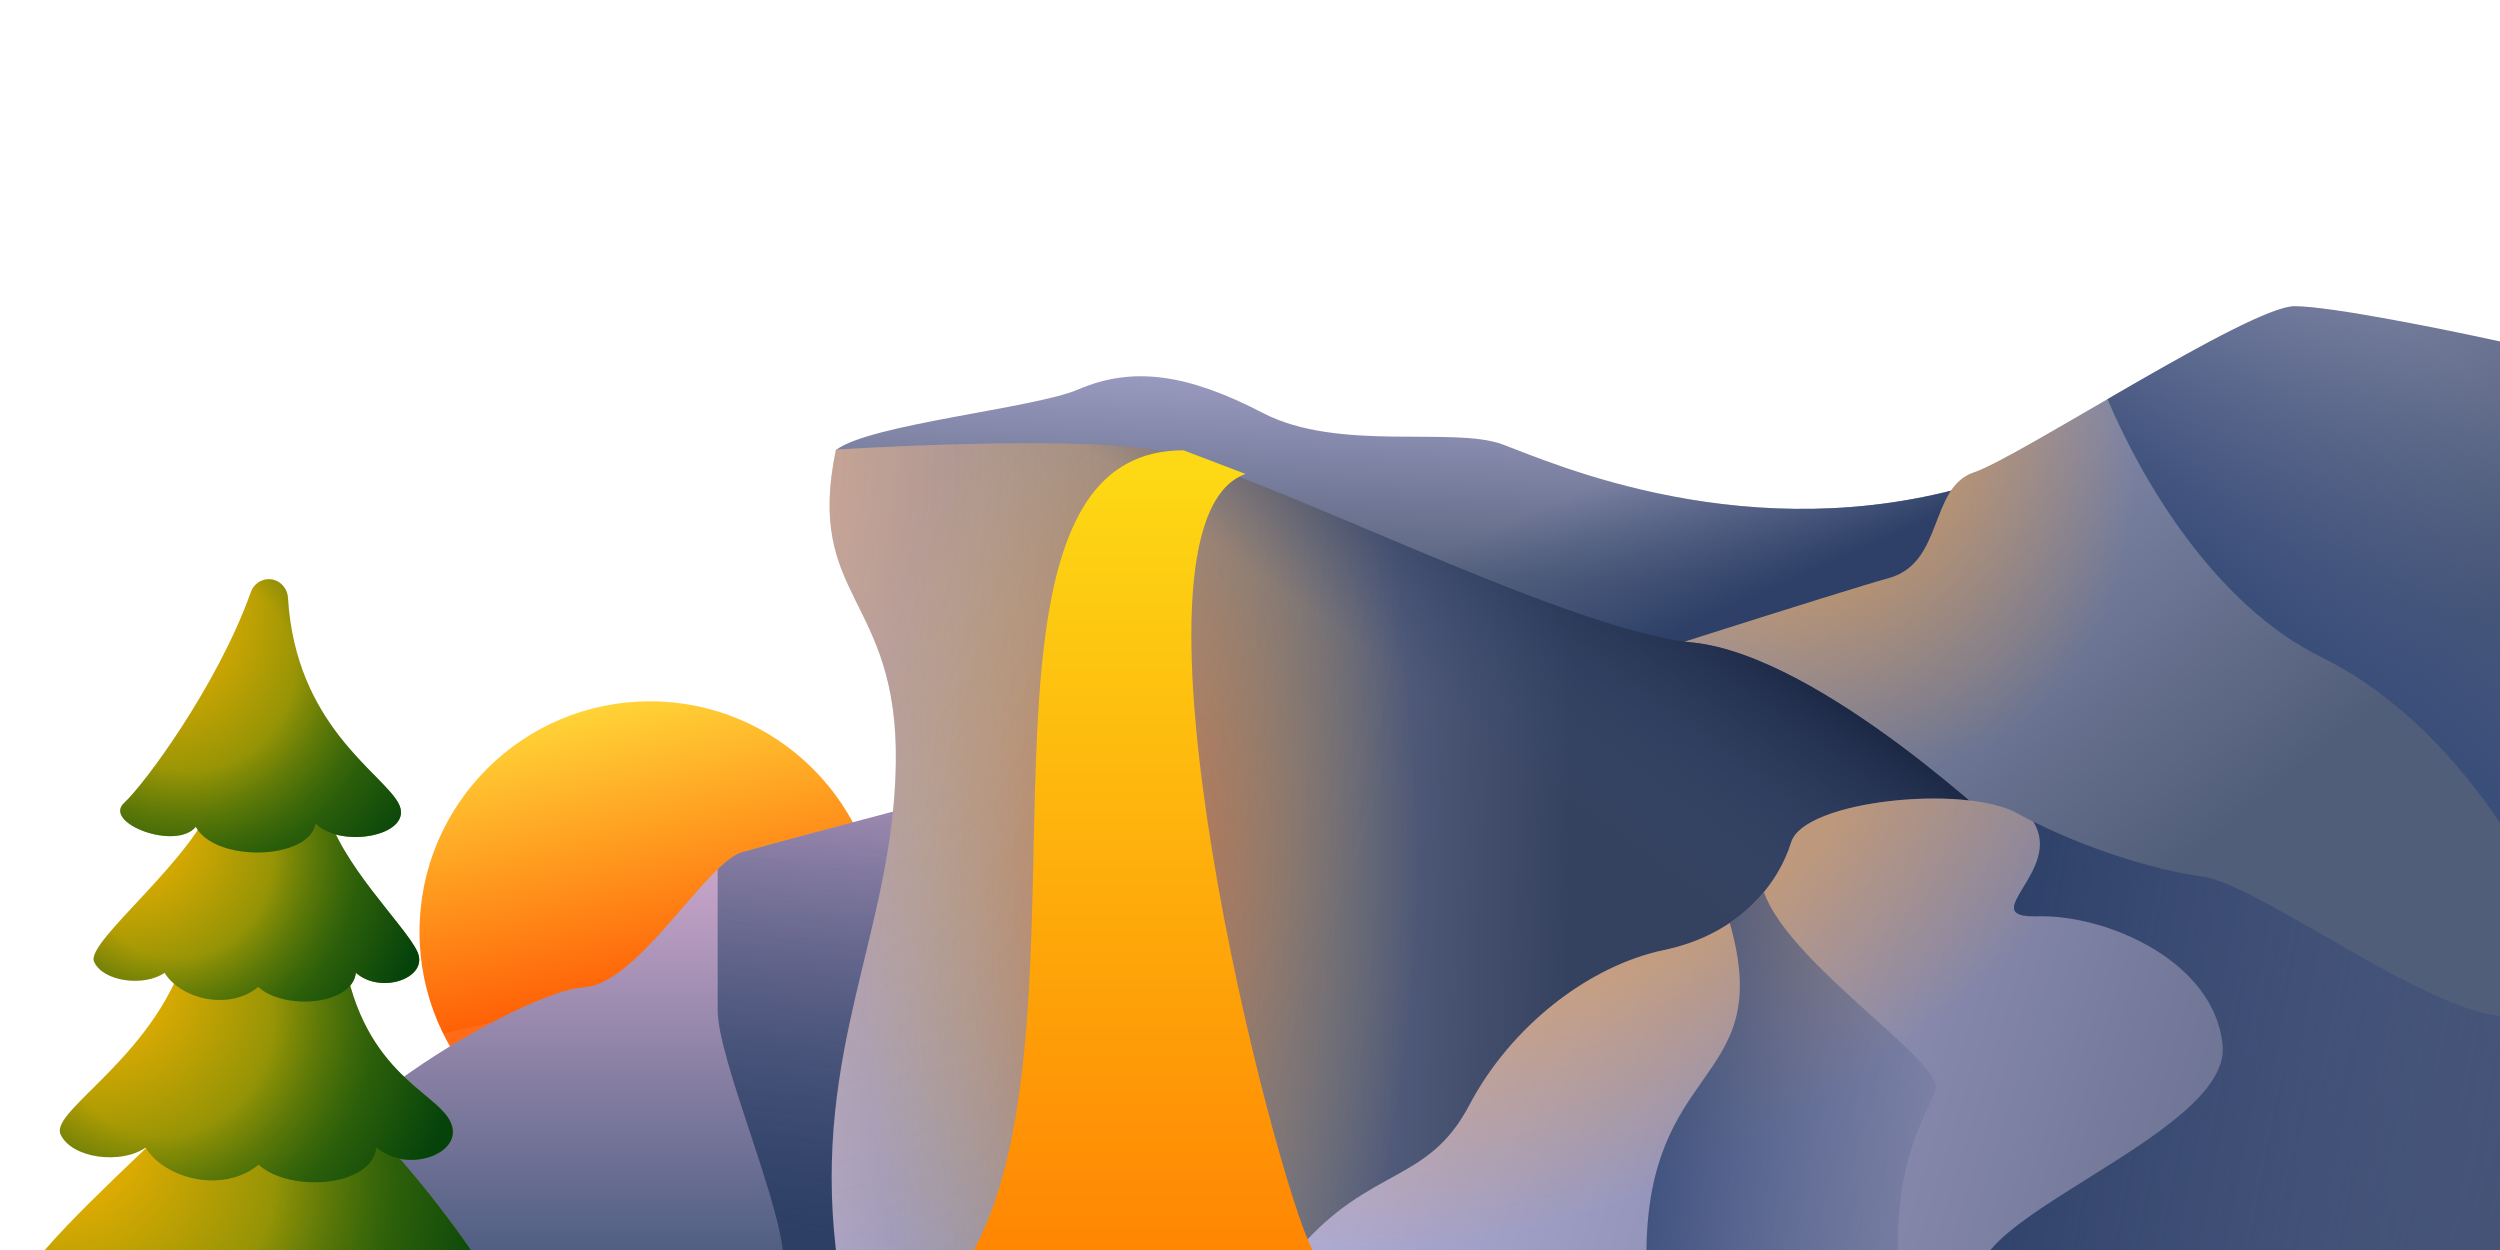
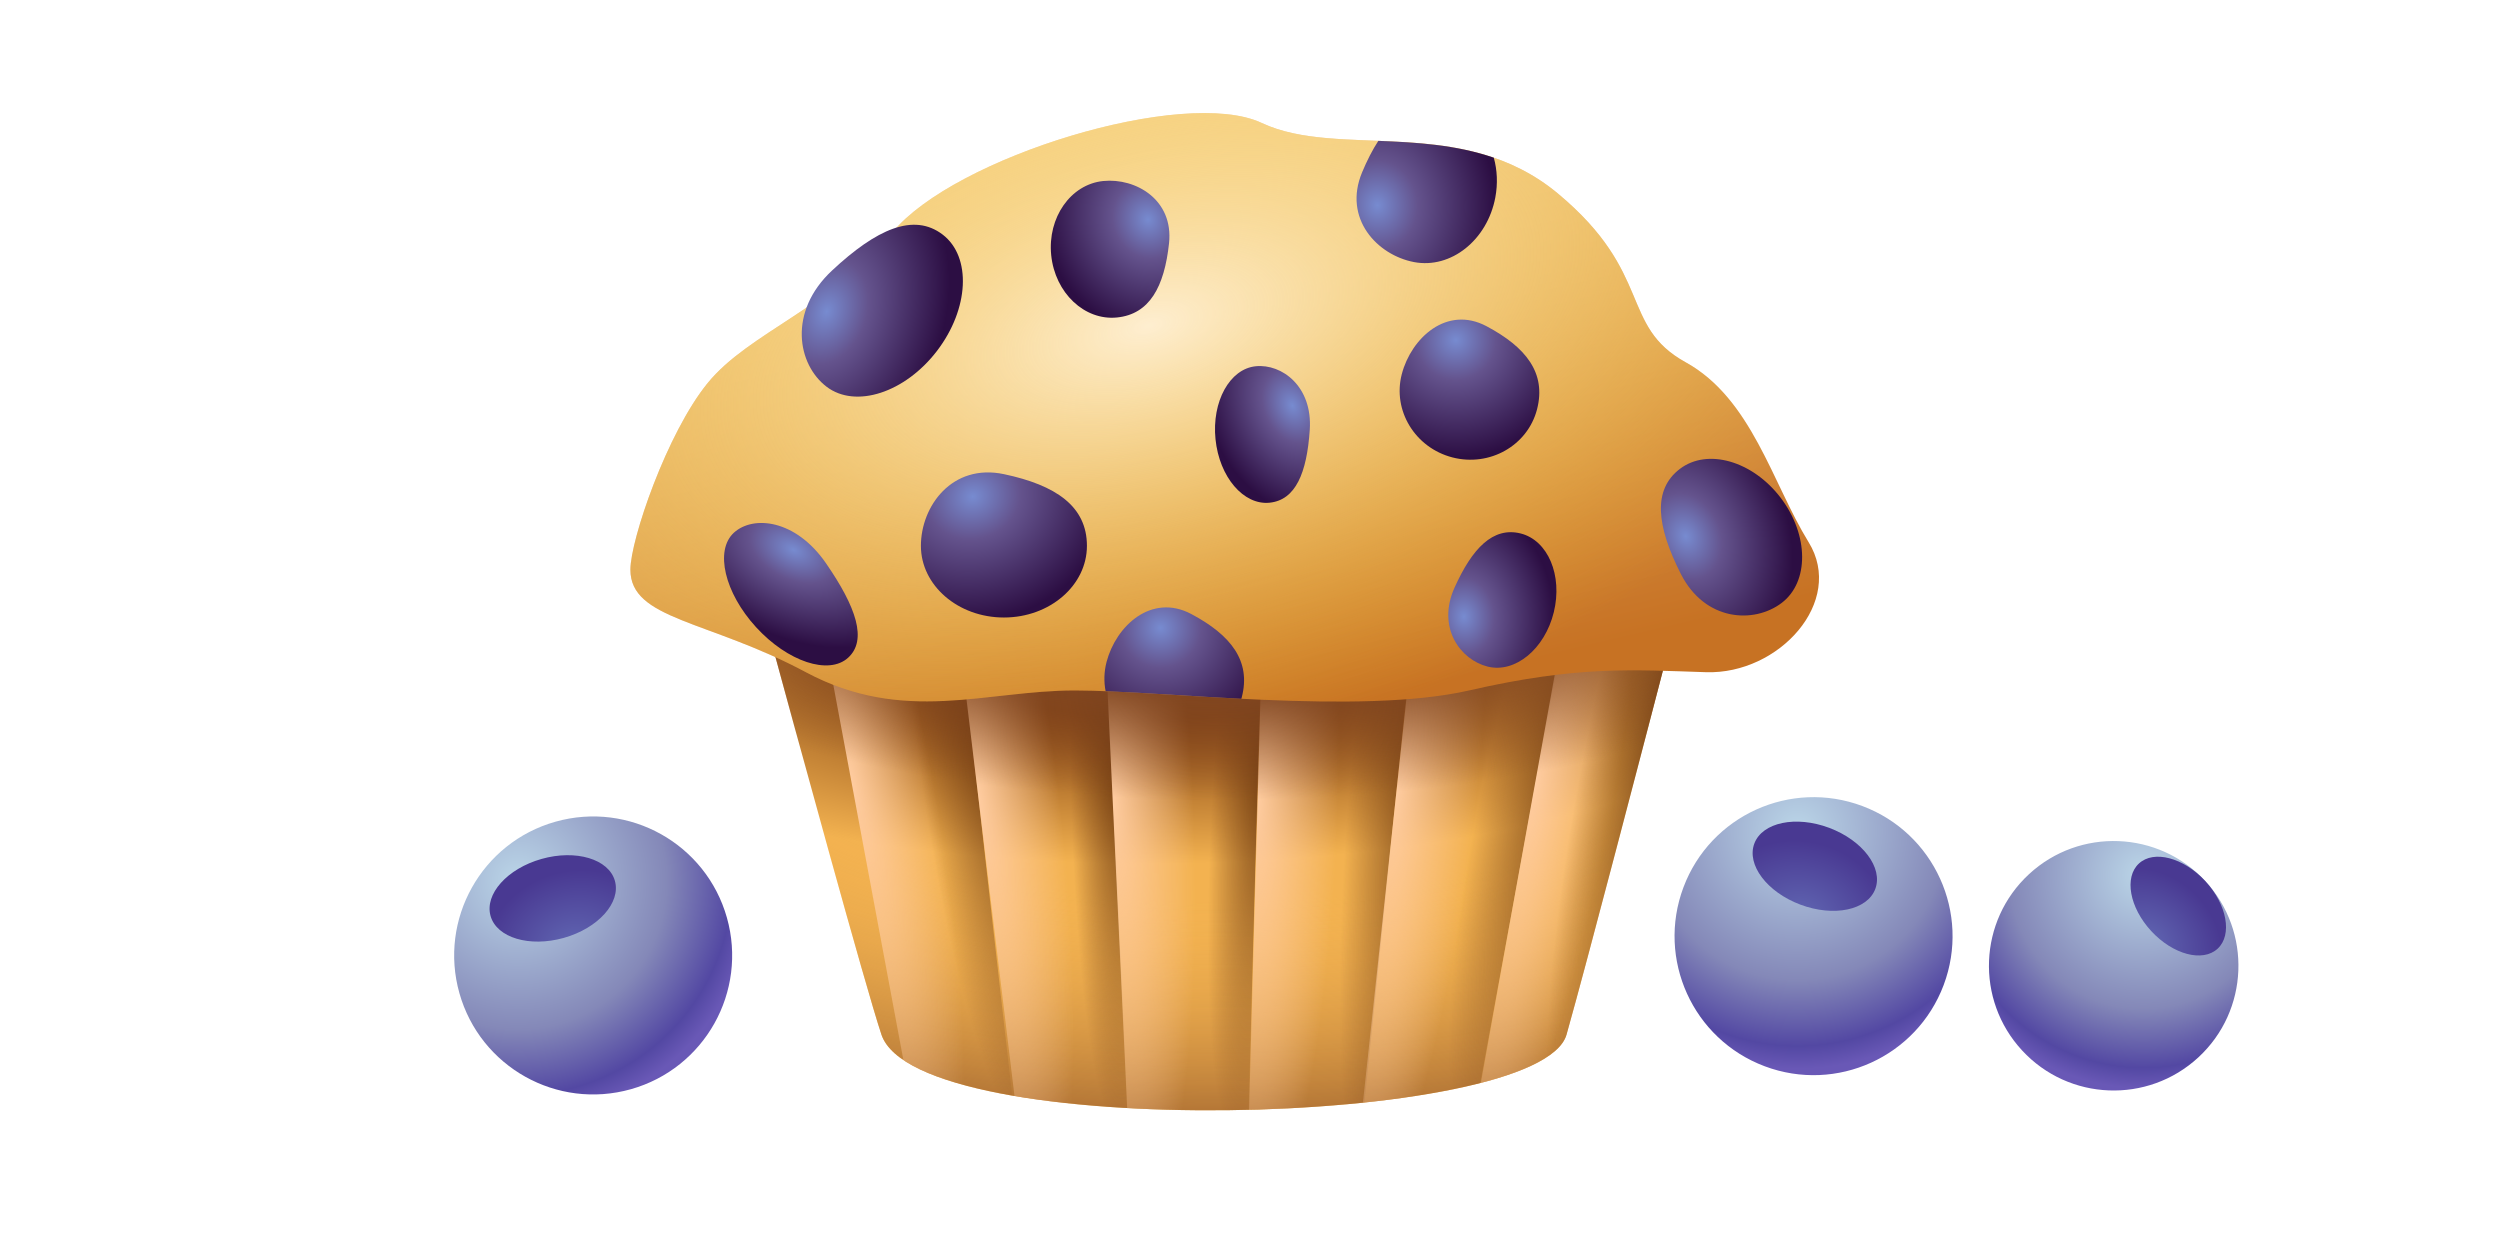
<svg xmlns="http://www.w3.org/2000/svg" viewBox="0 0 240 120" fill="none">
-   <path d="M144.25 42.665C149 44.423 168 52.959 189.75 46.431L177.5 75.306C162.5 64.76 148.75 69.029 135.25 57.228C121.75 45.427 108.249 46.431 99.749 46.431C92.949 46.431 84.099 44.452 80.266 43.196C83.445 40.724 99.299 39.2 103.499 37.392C108.749 35.132 113.999 35.886 121.25 39.652C128.5 43.418 139.5 40.907 144.25 42.665Z" fill="url(#paint0_linear_380_13980)" />
-   <path d="M144.25 42.665C149 44.423 168 52.959 189.75 46.431L177.5 75.306C162.5 64.76 148.75 69.029 135.25 57.228C121.75 45.427 108.249 46.431 99.749 46.431C92.949 46.431 84.099 44.452 80.266 43.196C83.445 40.724 99.299 39.2 103.499 37.392C108.749 35.132 113.999 35.886 121.25 39.652C128.5 43.418 139.5 40.907 144.25 42.665Z" fill="url(#paint1_linear_380_13980)" />
-   <path d="M84.522 89.449C84.522 101.669 74.616 111.574 62.397 111.574C50.177 111.574 40.272 101.669 40.272 89.449C40.272 77.23 50.177 67.324 62.397 67.324C74.616 67.324 84.522 77.23 84.522 89.449Z" fill="url(#paint2_linear_380_13980)" />
-   <path d="M220.283 29.396C223.745 29.397 234.871 31.652 240.001 32.78V101.905H207.78L139.974 68.551C151.996 64.684 177.098 56.66 181.33 55.499C186.62 54.049 185.178 46.798 189.506 45.348C193.834 43.898 215.955 29.396 220.283 29.396Z" fill="url(#paint3_linear_380_13980)" />
-   <path d="M220.283 29.396C223.745 29.397 234.871 31.652 240.001 32.78V101.905H207.78L139.974 68.551C151.996 64.684 177.098 56.66 181.33 55.499C186.62 54.049 185.178 46.798 189.506 45.348C193.834 43.898 215.955 29.396 220.283 29.396Z" fill="url(#paint4_radial_380_13980)" />
-   <path d="M71.25 81.808C74.05 81.009 83.583 78.479 88 77.314V119.998H24.75C27.5 107.767 50.75 95.037 56 94.787C61.25 94.538 67.75 82.806 71.25 81.808Z" fill="url(#paint5_linear_380_13980)" />
-   <path fill-rule="evenodd" clip-rule="evenodd" d="M68.895 83.448V96.953C68.895 99.324 70.419 103.933 71.971 108.627C73.378 112.881 74.808 117.205 75.148 119.998H83.905C82.095 114.708 80.164 106.816 81.739 102.342C83.519 97.282 85.647 84.703 86.701 77.657C81.932 78.918 73.8 81.08 71.25 81.807C70.568 82.002 69.773 82.603 68.895 83.448Z" fill="url(#paint6_linear_380_13980)" />
-   <path d="M86 73.297C86.25 57.227 77.25 57.478 80.25 43.167C80.25 43.167 101.726 41.772 110.66 43.167C119.593 44.563 149.966 60.48 162.381 61.671C174.796 62.863 193.124 80.525 193.124 80.525L197 119.999H80.25C77.999 100.665 85.75 89.366 86 73.297Z" fill="url(#paint7_linear_380_13980)" />
-   <path d="M86 73.297C86.25 57.227 77.25 57.478 80.25 43.167C80.25 43.167 101.726 41.772 110.66 43.167C119.593 44.563 149.966 60.48 162.381 61.671C174.796 62.863 193.124 80.525 193.124 80.525L197 119.999H80.25C77.999 100.665 85.75 89.366 86 73.297Z" fill="url(#paint8_radial_380_13980)" />
-   <path d="M86 73.297C86.25 57.227 77.25 57.478 80.25 43.167C80.25 43.167 101.726 41.772 110.66 43.167C119.593 44.563 149.966 60.48 162.381 61.671C174.796 62.863 193.124 80.525 193.124 80.525L197 119.999H80.25C77.999 100.665 85.75 89.366 86 73.297Z" fill="url(#paint9_radial_380_13980)" />
-   <path d="M86 73.297C86.25 57.227 77.25 57.478 80.25 43.167C80.25 43.167 101.726 41.772 110.66 43.167C119.593 44.563 149.966 60.48 162.381 61.671C174.796 62.863 193.124 80.525 193.124 80.525L197 119.999H80.25C77.999 100.665 85.75 89.366 86 73.297Z" fill="url(#paint10_linear_380_13980)" />
-   <path d="M141.048 106.108C137.06 113.684 131.577 111.916 124.598 119.998H240V97.521C232.273 96.763 216.82 84.894 211.336 84.136C205.853 83.378 198.625 80.853 193.64 78.075C188.655 75.297 173.201 76.812 171.955 80.853C170.709 84.894 166.97 89.692 159.742 91.207C152.514 92.723 145.036 98.531 141.048 106.108Z" fill="url(#paint11_linear_380_13980)" />
-   <path d="M141.048 106.108C137.06 113.684 131.577 111.916 124.598 119.998H240V97.521C232.273 96.763 216.82 84.894 211.336 84.136C205.853 83.378 198.625 80.853 193.64 78.075C188.655 75.297 173.201 76.812 171.955 80.853C170.709 84.894 166.97 89.692 159.742 91.207C152.514 92.723 145.036 98.531 141.048 106.108Z" fill="url(#paint12_radial_380_13980)" />
-   <path fill-rule="evenodd" clip-rule="evenodd" d="M45.2 120H4.301C6.751 117.164 10.306 113.765 13.649 110.569C15.387 108.907 17.068 107.3 18.506 105.856L31.846 104.863C35.632 107.529 41.671 114.859 45.2 120Z" fill="url(#paint13_radial_380_13980)" />
-   <path fill-rule="evenodd" clip-rule="evenodd" d="M45.2 120H4.301C6.751 117.164 10.306 113.765 13.649 110.569C15.387 108.907 17.068 107.3 18.506 105.856L31.846 104.863C35.632 107.529 41.671 114.859 45.2 120Z" fill="url(#paint14_radial_380_13980)" />
-   <path d="M5.813 108.888C4.763 106.555 15.423 101.145 18.118 90.557H32.812C34.379 103.005 41.857 104.689 43.257 107.722C44.657 110.755 39.058 112.738 36.141 110.171C35.675 114.021 27.743 114.487 24.826 111.805C21.444 114.604 15.845 113.204 13.978 110.171C11.645 111.805 6.863 111.221 5.813 108.888Z" fill="url(#paint15_radial_380_13980)" />
-   <path d="M5.813 108.888C4.763 106.555 15.423 101.145 18.118 90.557H32.812C34.379 103.005 41.857 104.689 43.257 107.722C44.657 110.755 39.058 112.738 36.141 110.171C35.675 114.021 27.743 114.487 24.826 111.805C21.444 114.604 15.845 113.204 13.978 110.171C11.645 111.805 6.863 111.221 5.813 108.888Z" fill="url(#paint16_radial_380_13980)" />
-   <path d="M9.032 92.326C8.162 90.393 18.961 82.285 20.798 76.099L31.335 77.645C32.592 82.865 38.903 88.846 40.063 91.359C41.223 93.873 36.583 95.516 34.166 93.389C33.779 96.579 27.206 96.966 24.789 94.743C21.986 97.063 17.346 95.903 15.799 93.389C13.866 94.743 9.902 94.26 9.032 92.326Z" fill="url(#paint17_radial_380_13980)" />
-   <path d="M9.032 92.326C8.162 90.393 18.961 82.285 20.798 76.099L31.335 77.645C32.592 82.865 38.903 88.846 40.063 91.359C41.223 93.873 36.583 95.516 34.166 93.389C33.779 96.579 27.206 96.966 24.789 94.743C21.986 97.063 17.346 95.903 15.799 93.389C13.866 94.743 9.902 94.26 9.032 92.326Z" fill="url(#paint18_radial_380_13980)" />
-   <path d="M18.795 79.38C16.862 81.7 9.805 78.993 11.931 77.06C13.789 75.371 20.876 65.834 24.081 56.837C24.343 56.104 25.027 55.6 25.806 55.6C26.792 55.6 27.586 56.406 27.645 57.39C28.385 69.569 36.564 74.107 38.225 77.06C39.965 80.153 32.812 81.576 30.299 79.062C29.718 82.542 20.728 82.86 18.795 79.38Z" fill="url(#paint19_radial_380_13980)" />
-   <path d="M18.795 79.38C16.862 81.7 9.805 78.993 11.931 77.06C13.789 75.371 20.876 65.834 24.081 56.837C24.343 56.104 25.027 55.6 25.806 55.6C26.792 55.6 27.586 56.406 27.645 57.39C28.385 69.569 36.564 74.107 38.225 77.06C39.965 80.153 32.812 81.576 30.299 79.062C29.718 82.542 20.728 82.86 18.795 79.38Z" fill="url(#paint20_radial_380_13980)" />
-   <path fill-rule="evenodd" clip-rule="evenodd" d="M166.055 88.58C168.381 96.732 166.132 99.929 163.434 103.768C160.983 107.253 158.162 111.267 158.057 119.998H182.233C182.028 113.052 183.877 108.965 185.131 106.194C185.38 105.644 185.606 105.145 185.787 104.686C186.27 103.466 183.281 100.772 179.699 97.542C175.552 93.803 170.61 89.348 169.339 85.635C168.453 86.699 167.364 87.706 166.055 88.58Z" fill="url(#paint21_linear_380_13980)" />
-   <path d="M93.5 119.999C105.75 97.248 90.409 43.23 113.621 43.23L119.571 45.497C106.222 50.275 122.35 113.132 126 119.999H93.5Z" fill="url(#paint22_linear_380_13980)" />
-   <path fill-rule="evenodd" clip-rule="evenodd" d="M200.417 113.133C206.835 109.119 213.778 104.777 213.375 100.379C212.634 92.291 202.252 87.777 195.577 87.966C192.489 88.052 193.172 86.931 194.228 85.198C195.269 83.489 196.673 81.185 195.179 78.857C200.037 81.312 206.412 83.441 211.363 84.126C213.809 84.465 218.238 87.018 223.081 89.808C229.086 93.269 235.726 97.096 240 97.515V119.999H191.086C192.843 117.871 196.534 115.562 200.417 113.133Z" fill="url(#paint23_linear_380_13980)" />
-   <path fill-rule="evenodd" clip-rule="evenodd" d="M202.323 38.316C205.559 46.009 212.605 58.065 222.861 63.094C230.376 66.779 236.168 73.271 240.001 79.001V32.78C234.871 31.652 223.745 29.397 220.283 29.396C217.837 29.396 209.711 34.026 202.323 38.316Z" fill="url(#paint24_linear_380_13980)" />
+   <path d="M84.617 99.32C83.095 94.769 76.511 70.731 73.409 59.281H160.961C158.283 69.637 152.417 92.143 150.387 99.32C147.85 108.29 88.094 109.712 84.617 99.32Z" fill="url(#paint0_radial_2913_722)" />
+   <path d="M84.617 99.32C83.095 94.769 76.511 70.731 73.409 59.281H160.961C158.283 69.637 152.417 92.143 150.387 99.32C147.85 108.29 88.094 109.712 84.617 99.32Z" fill="url(#paint1_radial_2913_722)" />
+   <path fill-rule="evenodd" clip-rule="evenodd" d="M97.168 105.18C92.638 104.39 88.942 103.26 86.726 101.765L79.231 61.641L92.393 63.036L97.168 105.18Z" fill="url(#paint2_radial_2913_722)" />
+   <path fill-rule="evenodd" clip-rule="evenodd" d="M97.168 105.18C92.638 104.39 88.942 103.26 86.726 101.765L79.231 61.641L92.393 63.036L97.168 105.18Z" fill="url(#paint3_radial_2913_722)" />
+   <path fill-rule="evenodd" clip-rule="evenodd" d="M108.225 106.376C104.349 106.159 100.658 105.776 97.391 105.218L92.287 63.041H106.238L108.225 106.376Z" fill="url(#paint4_radial_2913_722)" />
+   <path fill-rule="evenodd" clip-rule="evenodd" d="M108.225 106.376C104.349 106.159 100.658 105.776 97.391 105.218L92.287 63.041H106.238L108.225 106.376Z" fill="url(#paint5_radial_2913_722)" />
+   <path fill-rule="evenodd" clip-rule="evenodd" d="M119.872 106.545C115.955 106.641 111.992 106.587 108.206 106.375L106.154 62.71H121.077L119.872 106.545Z" fill="url(#paint6_radial_2913_722)" />
+   <path fill-rule="evenodd" clip-rule="evenodd" d="M119.872 106.545C115.955 106.641 111.992 106.587 108.206 106.375L106.154 62.71H121.077L119.872 106.545Z" fill="url(#paint7_radial_2913_722)" />
+   <path fill-rule="evenodd" clip-rule="evenodd" d="M130.988 105.844C127.475 106.213 123.716 106.449 119.913 106.544L121.121 62.67L135.419 62.671L130.988 105.844Z" fill="url(#paint8_radial_2913_722)" />
+   <path fill-rule="evenodd" clip-rule="evenodd" d="M130.988 105.844C127.475 106.213 123.716 106.449 119.913 106.544L121.121 62.67L135.419 62.671L130.988 105.844Z" fill="url(#paint9_radial_2913_722)" />
+   <path fill-rule="evenodd" clip-rule="evenodd" d="M142.1 103.977C138.933 104.788 135.062 105.42 130.841 105.859L135.566 61.987L149.522 63.8L142.1 103.977Z" fill="url(#paint10_radial_2913_722)" />
+   <path fill-rule="evenodd" clip-rule="evenodd" d="M142.1 103.977C138.933 104.788 135.062 105.42 130.841 105.859L135.566 61.987L149.522 63.8L142.1 103.977Z" fill="url(#paint11_radial_2913_722)" />
+   <path fill-rule="evenodd" clip-rule="evenodd" d="M159.876 63.468C156.936 74.798 152.175 93.001 150.388 99.32C149.85 101.219 146.749 102.78 142.159 103.962L149.844 61.524L159.876 63.468Z" fill="url(#paint12_radial_2913_722)" />
+   <path fill-rule="evenodd" clip-rule="evenodd" d="M159.876 63.468C156.936 74.798 152.175 93.001 150.388 99.32C149.85 101.219 146.749 102.78 142.159 103.962L149.844 61.524L159.876 63.468Z" fill="url(#paint13_radial_2913_722)" />
+   <path d="M84.617 99.32C83.095 94.769 76.511 70.731 73.409 59.281H160.961C158.283 69.637 152.417 92.143 150.387 99.32C147.85 108.29 88.094 109.712 84.617 99.32Z" fill="url(#paint14_radial_2913_722)" />
+   <path d="M186.592 94.561C184.002 101.459 176.311 104.952 169.412 102.362C162.514 99.772 159.022 92.08 161.612 85.182C164.202 78.284 171.893 74.792 178.792 77.382C185.69 79.972 189.182 87.663 186.592 94.561Z" fill="url(#paint15_radial_2913_722)" />
+   <path d="M180.028 85.339C179.263 87.375 176.044 88.049 172.838 86.846C169.631 85.642 167.652 83.015 168.416 80.98C169.18 78.944 172.399 78.269 175.606 79.473C178.812 80.677 180.792 83.303 180.028 85.339Z" fill="url(#paint16_radial_2913_722)" />
+   <path d="M69.783 88.098C71.786 95.189 67.661 102.561 60.57 104.563C53.479 106.566 46.107 102.44 44.105 95.35C42.102 88.258 46.228 80.887 53.319 78.885C60.41 76.882 67.781 81.007 69.783 88.098Z" fill="url(#paint17_radial_2913_722)" />
+   <path d="M59.03 84.561C59.621 86.654 57.428 89.105 54.132 90.036C50.836 90.966 47.685 90.025 47.094 87.932C46.503 85.839 48.696 83.388 51.992 82.457C55.288 81.526 58.439 82.468 59.03 84.561Z" fill="url(#paint18_radial_2913_722)" />
+   <path d="M211.041 101.509C206.183 105.997 198.607 105.698 194.119 100.84C189.63 95.983 189.93 88.406 194.787 83.918C199.645 79.43 207.221 79.729 211.71 84.587C216.198 89.444 215.899 97.021 211.041 101.509Z" fill="url(#paint19_radial_2913_722)" />
+   <path d="M212.892 91.074C211.459 92.398 208.605 91.642 206.519 89.384C204.432 87.126 203.903 84.221 205.337 82.897C206.771 81.572 209.624 82.329 211.711 84.587C213.797 86.845 214.326 89.749 212.892 91.074Z" fill="url(#paint20_radial_2913_722)" />
+   <path d="M67.957 36.745C64.019 41.559 60.519 51.842 60.518 54.686C60.518 59.5 67.957 59.499 77.365 64.531C86.773 69.564 94.65 66.282 103.183 66.282C111.716 66.282 130.532 68.688 141.034 66.282C151.536 63.875 156.787 64.312 163.788 64.531C170.789 64.75 177.134 57.749 173.633 52.06C170.133 46.372 168.164 38.276 161.819 34.776C155.474 31.275 158.756 26.243 149.566 18.585C140.377 10.928 128.563 15.303 121.124 11.803C113.685 8.302 91.587 15.085 85.68 22.305C79.772 29.525 71.896 31.931 67.957 36.745Z" fill="url(#paint21_linear_2913_722)" />
+   <path d="M67.957 36.745C64.019 41.559 60.519 51.842 60.518 54.686C60.518 59.5 67.957 59.499 77.365 64.531C86.773 69.564 94.65 66.282 103.183 66.282C111.716 66.282 130.532 68.688 141.034 66.282C151.536 63.875 156.787 64.312 163.788 64.531C170.789 64.75 177.134 57.749 173.633 52.06C170.133 46.372 168.164 38.276 161.819 34.776C155.474 31.275 158.756 26.243 149.566 18.585C140.377 10.928 128.563 15.303 121.124 11.803C113.685 8.302 91.587 15.085 85.68 22.305C79.772 29.525 71.896 31.931 67.957 36.745Z" fill="url(#paint22_radial_2913_722)" />
+   <path d="M104.345 52.4C104.345 56.2 100.777 59.281 96.376 59.281C91.975 59.281 88.407 56.2 88.407 52.4C88.407 48.6 91.394 44.467 96.376 45.519C101.358 46.571 104.345 48.6 104.345 52.4Z" fill="url(#paint23_radial_2913_722)" />
+   <path d="M107.235 30.478C104.112 30.794 101.283 28.118 100.916 24.501C100.55 20.884 102.785 17.695 105.908 17.378C109.031 17.062 112.676 19.173 112.227 23.355C111.777 27.537 110.358 30.161 107.235 30.478Z" fill="url(#paint24_radial_2913_722)" />
+   <path d="M121.877 48.26C119.378 48.513 117.055 45.786 116.689 42.168C116.322 38.551 118.051 35.413 120.55 35.16C123.048 34.907 126.014 37.087 125.738 41.252C125.461 45.416 124.376 48.006 121.877 48.26Z" fill="url(#paint25_radial_2913_722)" />
+   <path d="M145.966 51.209C148.6 51.856 150.032 55.242 149.165 58.773C148.298 62.304 145.46 64.642 142.827 63.996C140.193 63.349 137.918 60.249 139.628 56.432C141.338 52.614 143.333 50.563 145.966 51.209Z" fill="url(#paint26_radial_2913_722)" />
+   <path d="M161.273 45.01C163.924 42.998 168.259 44.249 170.956 47.803C173.654 51.357 173.691 55.869 171.04 57.881C168.389 59.892 163.676 59.667 161.357 55.088C159.038 50.508 158.622 47.022 161.273 45.01Z" fill="url(#paint27_radial_2913_722)" />
+   <path d="M81.42 63.141C79.566 64.835 75.608 63.522 72.58 60.207C69.552 56.893 68.601 52.833 70.455 51.139C72.309 49.445 76.381 49.852 79.295 54.073C82.209 58.293 83.274 61.447 81.42 63.141Z" fill="url(#paint28_radial_2913_722)" />
+   <path d="M90.495 22.52C93.28 24.647 93.041 29.64 89.962 33.672C86.883 37.703 82.129 39.247 79.344 37.12C76.559 34.993 75.621 29.943 79.877 25.969C84.133 21.994 87.71 20.393 90.495 22.52Z" fill="url(#paint29_radial_2913_722)" />
+   <path fill-rule="evenodd" clip-rule="evenodd" d="M143.404 15.137C139.747 13.88 135.939 13.667 132.321 13.522C131.757 14.382 131.241 15.396 130.761 16.545C128.907 20.989 132.221 24.492 135.752 25.161C139.283 25.83 142.774 23.057 143.548 18.967C143.801 17.631 143.733 16.32 143.404 15.137Z" fill="url(#paint30_radial_2913_722)" />
+   <path d="M147.554 39.301C146.648 42.779 143.008 44.843 139.423 43.909C135.838 42.976 133.666 39.4 134.571 35.922C135.476 32.444 138.894 29.296 142.701 31.314C146.509 33.333 148.459 35.824 147.554 39.301Z" fill="url(#paint31_radial_2913_722)" />
+   <path fill-rule="evenodd" clip-rule="evenodd" d="M119.17 67.082C119.185 67.032 119.198 66.982 119.211 66.932C120.117 63.454 118.166 60.963 114.359 58.945C110.552 56.926 107.134 60.075 106.228 63.553C105.983 64.496 105.964 65.448 106.138 66.351C108.116 66.431 110.392 66.57 112.841 66.719C114.857 66.842 116.99 66.972 119.17 67.082Z" fill="url(#paint32_radial_2913_722)" />
  <defs>
-     <linearGradient id="paint0_linear_380_13980" x1="147.682" y1="23.89" x2="146.341" y2="55.713" gradientUnits="userSpaceOnUse">
-       <stop stop-color="#C9C2F0" />
-       <stop offset="1" stop-color="#59647E" />
+     <radialGradient id="paint0_radial_2913_722" cx="0" cy="0" r="1" gradientUnits="userSpaceOnUse" gradientTransform="translate(110.491 63.0534) scale(62.3347 19.8826)">
+       <stop offset="0.299" stop-color="#844311" />
+       <stop offset="1" stop-color="#F3B250" />
+     </radialGradient>
+     <radialGradient id="paint1_radial_2913_722" cx="0" cy="0" r="1" gradientUnits="userSpaceOnUse" gradientTransform="translate(117.185 56.0499) rotate(90) scale(57.4865 106.386)">
+       <stop offset="0.531" stop-color="#F3B250" stop-opacity="0" />
+       <stop offset="1" stop-color="#814621" />
+     </radialGradient>
+     <radialGradient id="paint2_radial_2913_722" cx="0" cy="0" r="1" gradientUnits="userSpaceOnUse" gradientTransform="translate(81.7997 75.3929) rotate(79.4189) scale(41.3879 7.73797)">
+       <stop stop-color="#FFCCA0" />
+       <stop offset="1" stop-color="#FFCCA0" stop-opacity="0" />
+     </radialGradient>
+     <radialGradient id="paint3_radial_2913_722" cx="0" cy="0" r="1" gradientUnits="userSpaceOnUse" gradientTransform="translate(94.8184 62.9269) rotate(84.1701) scale(46.7196 7.79134)">
+       <stop stop-color="#6A360E" />
+       <stop offset="1" stop-color="#6A360E" stop-opacity="0" />
+     </radialGradient>
+     <radialGradient id="paint4_radial_2913_722" cx="0" cy="0" r="1" gradientUnits="userSpaceOnUse" gradientTransform="translate(93.969 76.9395) rotate(83.1012) scale(41.416 7.73273)">
+       <stop stop-color="#FFCCA0" />
+       <stop offset="1" stop-color="#FFCCA0" stop-opacity="0" />
+     </radialGradient>
+     <radialGradient id="paint5_radial_2913_722" cx="0" cy="0" r="1" gradientUnits="userSpaceOnUse" gradientTransform="translate(107.799 66.0354) rotate(90.1395) scale(42.7463 5.14196)">
+       <stop stop-color="#6A360E" />
+       <stop offset="1" stop-color="#6A360E" stop-opacity="0" />
+     </radialGradient>
+     <radialGradient id="paint6_radial_2913_722" cx="0" cy="0" r="1" gradientUnits="userSpaceOnUse" gradientTransform="translate(106.812 76.7002) rotate(87.3095) scale(41.4338 7.72941)">
+       <stop stop-color="#FFCCA0" />
+       <stop offset="1" stop-color="#FFCCA0" stop-opacity="0" />
+     </radialGradient>
+     <radialGradient id="paint7_radial_2913_722" cx="0" cy="0" r="1" gradientUnits="userSpaceOnUse" gradientTransform="translate(122.554 66.8553) rotate(94.88) scale(42.79 5.5309)">
+       <stop stop-color="#6A360E" />
+       <stop offset="1" stop-color="#6A360E" stop-opacity="0" />
+     </radialGradient>
+     <radialGradient id="paint8_radial_2913_722" cx="0" cy="0" r="1" gradientUnits="userSpaceOnUse" gradientTransform="translate(120.736 76.6722) rotate(91.5775) scale(41.4359 7.72902)">
+       <stop stop-color="#FFCCA0" />
+       <stop offset="1" stop-color="#FFCCA0" stop-opacity="0" />
+     </radialGradient>
+     <radialGradient id="paint9_radial_2913_722" cx="0" cy="0" r="1" gradientUnits="userSpaceOnUse" gradientTransform="translate(138.267 68.0548) rotate(96.2627) scale(50.2693 8.00603)">
+       <stop stop-color="#6A360E" />
+       <stop offset="1" stop-color="#6A360E" stop-opacity="0" />
+     </radialGradient>
+     <radialGradient id="paint10_radial_2913_722" cx="0" cy="0" r="1" gradientUnits="userSpaceOnUse" gradientTransform="translate(134.066 75.9077) rotate(96.1475) scale(41.4203 7.73193)">
+       <stop stop-color="#FFCCA0" />
+       <stop offset="1" stop-color="#FFCCA0" stop-opacity="0" />
+     </radialGradient>
+     <radialGradient id="paint11_radial_2913_722" cx="0" cy="0" r="1" gradientUnits="userSpaceOnUse" gradientTransform="translate(153.031 67.8366) rotate(104.829) scale(43.6776 8.63947)">
+       <stop stop-color="#6A360E" />
+       <stop offset="1" stop-color="#6A360E" stop-opacity="0" />
+     </radialGradient>
+     <radialGradient id="paint12_radial_2913_722" cx="0" cy="0" r="1" gradientUnits="userSpaceOnUse" gradientTransform="translate(147.351 75.2912) rotate(100.264) scale(41.3908 7.73744)">
+       <stop stop-color="#FFCCA0" />
+       <stop offset="1" stop-color="#FFCCA0" stop-opacity="0" />
+     </radialGradient>
+     <radialGradient id="paint13_radial_2913_722" cx="0" cy="0" r="1" gradientUnits="userSpaceOnUse" gradientTransform="translate(161.539 65.2284) rotate(102.925) scale(47.0348 7.82976)">
+       <stop stop-color="#6A360E" />
+       <stop offset="1" stop-color="#6A360E" stop-opacity="0" />
+     </radialGradient>
+     <radialGradient id="paint14_radial_2913_722" cx="0" cy="0" r="1" gradientUnits="userSpaceOnUse" gradientTransform="translate(117.185 56.0499) rotate(180) scale(62.2448 20.7592)">
+       <stop offset="0.467" stop-color="#814621" />
+       <stop offset="1" stop-color="#814621" stop-opacity="0" />
+     </radialGradient>
+     <radialGradient id="paint15_radial_2913_722" cx="0" cy="0" r="1" gradientUnits="userSpaceOnUse" gradientTransform="translate(172.544 79.7868) rotate(97.8986) scale(22.7914)">
+       <stop stop-color="#BBD6E8" />
+       <stop offset="0.628" stop-color="#8488B8" />
+       <stop offset="0.905" stop-color="#5348A3" />
+       <stop offset="1" stop-color="#6958B6" />
+     </radialGradient>
+     <radialGradient id="paint16_radial_2913_722" cx="0" cy="0" r="1" gradientUnits="userSpaceOnUse" gradientTransform="translate(172.956 88.1903) rotate(-73.0909) scale(9.11116 10.6288)">
+       <stop stop-color="#6167B3" />
+       <stop offset="0.812" stop-color="#493992" />
+     </radialGradient>
+     <radialGradient id="paint17_radial_2913_722" cx="0" cy="0" r="1" gradientUnits="userSpaceOnUse" gradientTransform="translate(49.7124 84.5241) rotate(61.5511) scale(22.7914)">
+       <stop stop-color="#BBD6E8" />
+       <stop offset="0.628" stop-color="#8488B8" />
+       <stop offset="0.905" stop-color="#5348A3" />
+       <stop offset="1" stop-color="#6958B6" />
+     </radialGradient>
+     <radialGradient id="paint18_radial_2913_722" cx="0" cy="0" r="1" gradientUnits="userSpaceOnUse" gradientTransform="translate(55.0242 91.049) rotate(-109.438) scale(9.11116 10.6288)">
+       <stop stop-color="#6167B3" />
+       <stop offset="0.812" stop-color="#493992" />
+     </radialGradient>
+     <radialGradient id="paint19_radial_2913_722" cx="0" cy="0" r="1" gradientUnits="userSpaceOnUse" gradientTransform="translate(205.73 83.9973) rotate(124.582) scale(20.4577)">
+       <stop stop-color="#BBD6E8" />
+       <stop offset="0.628" stop-color="#8488B8" />
+       <stop offset="0.905" stop-color="#5348A3" />
+       <stop offset="1" stop-color="#6958B6" />
+     </radialGradient>
+     <radialGradient id="paint20_radial_2913_722" cx="0" cy="0" r="1" gradientUnits="userSpaceOnUse" gradientTransform="translate(206.071 90.5098) rotate(-46.4072) scale(8.17825 9.54047)">
+       <stop stop-color="#6167B3" />
+       <stop offset="0.812" stop-color="#493992" />
+     </radialGradient>
+     <linearGradient id="paint21_linear_2913_722" x1="105.008" y1="-6.69" x2="122.808" y2="69.181" gradientUnits="userSpaceOnUse">
+       <stop stop-color="#FAE0AE" />
+       <stop offset="1" stop-color="#C77223" />
    </linearGradient>
-     <linearGradient id="paint1_linear_380_13980" x1="150.75" y1="47.5" x2="157.258" y2="62.243" gradientUnits="userSpaceOnUse">
-       <stop stop-color="#3A4E7A" stop-opacity="0" />
-       <stop offset="1" stop-color="#2E4067" />
-     </linearGradient>
-     <linearGradient id="paint2_linear_380_13980" x1="71.402" y1="92.794" x2="64.812" y2="63.14" gradientUnits="userSpaceOnUse">
-       <stop stop-color="#FF6107" stop-opacity="0.938" />
-       <stop offset="0" stop-color="#FF6107" />
-       <stop offset="1" stop-color="#FFE03C" />
-     </linearGradient>
-     <linearGradient id="paint3_linear_380_13980" x1="178.778" y1="-20.944" x2="242.068" y2="56.434" gradientUnits="userSpaceOnUse">
-       <stop stop-color="#CDC7F0" />
-       <stop offset="1" stop-color="#515E79" />
-     </linearGradient>
-     <radialGradient id="paint4_radial_380_13980" cx="0" cy="0" r="1" gradientUnits="userSpaceOnUse" gradientTransform="translate(161.182 27.292) rotate(51.8034) scale(56.2629 37.8919)">
-       <stop offset="0.239" stop-color="#FFA021" stop-opacity="0.8" />
-       <stop offset="0.951" stop-color="#FFA021" stop-opacity="0" />
+     <radialGradient id="paint22_radial_2913_722" cx="0" cy="0" r="1" gradientUnits="userSpaceOnUse" gradientTransform="translate(110.26 31.2455) rotate(-14.4087) scale(81.95 41.5297)">
+       <stop stop-color="#FEEED0" />
+       <stop offset="1" stop-color="#FFCD1A" stop-opacity="0" />
    </radialGradient>
-     <linearGradient id="paint5_linear_380_13980" x1="56.375" y1="77.314" x2="56.375" y2="119.998" gradientUnits="userSpaceOnUse">
-       <stop stop-color="#DCB1D5" />
-       <stop offset="1" stop-color="#505F83" />
-     </linearGradient>
-     <linearGradient id="paint6_linear_380_13980" x1="77.798" y1="51.84" x2="68.388" y2="126.111" gradientUnits="userSpaceOnUse">
-       <stop stop-color="#3A4E7A" stop-opacity="0" />
-       <stop offset="0.882" stop-color="#2D3F65" />
-     </linearGradient>
-     <linearGradient id="paint7_linear_380_13980" x1="65.259" y1="55.216" x2="151.25" y2="56.75" gradientUnits="userSpaceOnUse">
-       <stop stop-color="#C0BAE4" />
-       <stop offset="1" stop-color="#35425F" />
-     </linearGradient>
-     <radialGradient id="paint8_radial_380_13980" cx="0" cy="0" r="1" gradientUnits="userSpaceOnUse" gradientTransform="translate(67.5585 42.5469) rotate(85.7177) scale(91.1193 68.8661)">
-       <stop stop-color="#FFA021" stop-opacity="0.4" />
-       <stop offset="1" stop-color="#FFA021" stop-opacity="0" />
+     <radialGradient id="paint23_radial_2913_722" cx="0" cy="0" r="1" gradientUnits="userSpaceOnUse" gradientTransform="translate(93.3875 47.6742) rotate(75.5614) scale(11.9856 13.5138)">
+       <stop stop-color="#778BD0" />
+       <stop offset="0.34" stop-color="#64538D" />
+       <stop offset="1" stop-color="#2C0E43" />
    </radialGradient>
-     <radialGradient id="paint9_radial_380_13980" cx="0" cy="0" r="1" gradientUnits="userSpaceOnUse" gradientTransform="translate(109.623 86.9512) rotate(91.8516) scale(64.4045 26.8075)">
-       <stop stop-color="#FF6107" stop-opacity="0.938" />
-       <stop offset="0" stop-color="#FF6107" stop-opacity="0.5" />
-       <stop offset="1" stop-color="#FFE03C" stop-opacity="0" />
+     <radialGradient id="paint24_radial_2913_722" cx="0" cy="0" r="1" gradientUnits="userSpaceOnUse" gradientTransform="translate(110.207 21.0784) rotate(159.776) scale(9.90081 11.1632)">
+       <stop stop-color="#778BD0" />
+       <stop offset="0.34" stop-color="#64538D" />
+       <stop offset="1" stop-color="#2C0E43" />
    </radialGradient>
-     <linearGradient id="paint10_linear_380_13980" x1="154.75" y1="79.75" x2="168.75" y2="60.5" gradientUnits="userSpaceOnUse">
-       <stop stop-color="#3A4E7A" stop-opacity="0" />
-       <stop offset="1" stop-color="#1A2642" />
-     </linearGradient>
-     <linearGradient id="paint11_linear_380_13980" x1="110.46" y1="83.749" x2="259.388" y2="129.758" gradientUnits="userSpaceOnUse">
-       <stop stop-color="#C1BBE8" />
-       <stop offset="1" stop-color="#46526C" />
-     </linearGradient>
-     <radialGradient id="paint12_radial_380_13980" cx="0" cy="0" r="1" gradientUnits="userSpaceOnUse" gradientTransform="translate(156.081 76.6602) rotate(58.8273) scale(50.6511 91.1196)">
-       <stop offset="0.299" stop-color="#FFA021" stop-opacity="0.4" />
-       <stop offset="0.689" stop-color="#FFA021" stop-opacity="0" />
+     <radialGradient id="paint25_radial_2913_722" cx="0" cy="0" r="1" gradientUnits="userSpaceOnUse" gradientTransform="translate(124.072 38.939) rotate(156.375) scale(8.05813 10.973)">
+       <stop stop-color="#778BD0" />
+       <stop offset="0.34" stop-color="#64538D" />
+       <stop offset="1" stop-color="#2C0E43" />
    </radialGradient>
-     <radialGradient id="paint13_radial_380_13980" cx="0" cy="0" r="1" gradientUnits="userSpaceOnUse" gradientTransform="translate(1.2082 104.863) rotate(37.3147) scale(39.6858 31.0503)">
-       <stop offset="0.158" stop-color="#FDB600" />
-       <stop offset="1" stop-color="#5A8009" />
+     <radialGradient id="paint26_radial_2913_722" cx="0" cy="0" r="1" gradientUnits="userSpaceOnUse" gradientTransform="translate(140.533 59.1959) rotate(-2.80356) scale(8.64224 11.047)">
+       <stop stop-color="#778BD0" />
+       <stop offset="0.34" stop-color="#64538D" />
+       <stop offset="1" stop-color="#2C0E43" />
    </radialGradient>
-     <radialGradient id="paint14_radial_380_13980" cx="0" cy="0" r="1" gradientUnits="userSpaceOnUse" gradientTransform="translate(13.9766 114.174) rotate(35.7526) scale(33.7389 35.3894)">
-       <stop offset="0.358" stop-color="#05430B" stop-opacity="0" />
-       <stop offset="1" stop-color="#05430B" />
+     <radialGradient id="paint27_radial_2913_722" cx="0" cy="0" r="1" gradientUnits="userSpaceOnUse" gradientTransform="translate(161.827 51.4895) rotate(-21.989) scale(9.84568 12.5853)">
+       <stop stop-color="#778BD0" />
+       <stop offset="0.34" stop-color="#64538D" />
+       <stop offset="1" stop-color="#2C0E43" />
    </radialGradient>
-     <radialGradient id="paint15_radial_380_13980" cx="0" cy="0" r="1" gradientUnits="userSpaceOnUse" gradientTransform="translate(5.74026 90.5566) rotate(39.1039) scale(32.7988 26.0522)">
-       <stop offset="0.158" stop-color="#FDB600" />
-       <stop offset="1" stop-color="#5A8009" />
+     <radialGradient id="paint28_radial_2913_722" cx="0" cy="0" r="1" gradientUnits="userSpaceOnUse" gradientTransform="translate(76.1874 52.7829) rotate(115.914) scale(8.25413 13.2272)">
+       <stop stop-color="#778BD0" />
+       <stop offset="0.34" stop-color="#64538D" />
+       <stop offset="1" stop-color="#2C0E43" />
    </radialGradient>
-     <radialGradient id="paint16_radial_380_13980" cx="0" cy="0" r="1" gradientUnits="userSpaceOnUse" gradientTransform="translate(16.0366 98.5632) rotate(37.5154) scale(27.8365 29.7436)">
-       <stop offset="0.358" stop-color="#05430B" stop-opacity="0" />
-       <stop offset="1" stop-color="#05430B" />
+     <radialGradient id="paint29_radial_2913_722" cx="0" cy="0" r="1" gradientUnits="userSpaceOnUse" gradientTransform="translate(79.3656 29.9124) rotate(19.5325) scale(11.2436 15.3107)">
+       <stop stop-color="#778BD0" />
+       <stop offset="0.34" stop-color="#64538D" />
+       <stop offset="1" stop-color="#2C0E43" />
    </radialGradient>
-     <radialGradient id="paint17_radial_380_13980" cx="0" cy="0" r="1" gradientUnits="userSpaceOnUse" gradientTransform="translate(8.98245 76.0986) rotate(40.608) scale(27.7741 22.2724)">
-       <stop offset="0.158" stop-color="#FDB600" />
-       <stop offset="1" stop-color="#5A8009" />
+     <radialGradient id="paint30_radial_2913_722" cx="0" cy="0" r="1" gradientUnits="userSpaceOnUse" gradientTransform="translate(132.237 19.701) rotate(-3.71171) scale(11.3345 12.7797)">
+       <stop stop-color="#778BD0" />
+       <stop offset="0.34" stop-color="#64538D" />
+       <stop offset="1" stop-color="#2C0E43" />
    </radialGradient>
-     <radialGradient id="paint18_radial_380_13980" cx="0" cy="0" r="1" gradientUnits="userSpaceOnUse" gradientTransform="translate(17.5124 83.0952) rotate(39.0018) scale(23.5377 25.4652)">
-       <stop offset="0.358" stop-color="#05430B" stop-opacity="0" />
-       <stop offset="1" stop-color="#05430B" />
+     <radialGradient id="paint31_radial_2913_722" cx="0" cy="0" r="1" gradientUnits="userSpaceOnUse" gradientTransform="translate(139.754 32.6533) rotate(91.6822) scale(11.261 11.4486)">
+       <stop stop-color="#778BD0" />
+       <stop offset="0.34" stop-color="#64538D" />
+       <stop offset="1" stop-color="#2C0E43" />
    </radialGradient>
-     <radialGradient id="paint19_radial_380_13980" cx="0" cy="0" r="1" gradientUnits="userSpaceOnUse" gradientTransform="translate(11.5362 55.5996) rotate(52.4534) scale(29.8362 23.3952)">
-       <stop offset="0.158" stop-color="#FDB600" />
-       <stop offset="1" stop-color="#5A8009" />
+     <radialGradient id="paint32_radial_2913_722" cx="0" cy="0" r="1" gradientUnits="userSpaceOnUse" gradientTransform="translate(111.411 60.2836) rotate(91.6822) scale(11.261 11.4486)">
+       <stop stop-color="#778BD0" />
+       <stop offset="0.34" stop-color="#64538D" />
+       <stop offset="1" stop-color="#2C0E43" />
    </radialGradient>
-     <radialGradient id="paint20_radial_380_13980" cx="0" cy="0" r="1" gradientUnits="userSpaceOnUse" gradientTransform="translate(18.8917 64.7552) rotate(50.8644) scale(24.9909 27.064)">
-       <stop offset="0.358" stop-color="#05430B" stop-opacity="0" />
-       <stop offset="1" stop-color="#05430B" />
-     </radialGradient>
-     <linearGradient id="paint21_linear_380_13980" x1="190.572" y1="96.093" x2="158.049" y2="92.806" gradientUnits="userSpaceOnUse">
-       <stop stop-color="#3A4E7A" stop-opacity="0" />
-       <stop offset="1" stop-color="#3A4E7A" />
-     </linearGradient>
-     <linearGradient id="paint22_linear_380_13980" x1="109.75" y1="45.612" x2="109.75" y2="119.999" gradientUnits="userSpaceOnUse">
-       <stop stop-color="#FDD814" />
-       <stop offset="1" stop-color="#FF8603" />
-     </linearGradient>
-     <linearGradient id="paint23_linear_380_13980" x1="191.086" y1="102.361" x2="296.524" y2="122.528" gradientUnits="userSpaceOnUse">
-       <stop stop-color="#2E4169" />
-       <stop offset="1" stop-color="#3A4E7A" stop-opacity="0" />
-     </linearGradient>
-     <linearGradient id="paint24_linear_380_13980" x1="235.75" y1="35" x2="216.975" y2="58.525" gradientUnits="userSpaceOnUse">
-       <stop stop-color="#3A4E7A" stop-opacity="0" />
-       <stop offset="1" stop-color="#3A4E7A" />
-     </linearGradient>
  </defs>
</svg>
